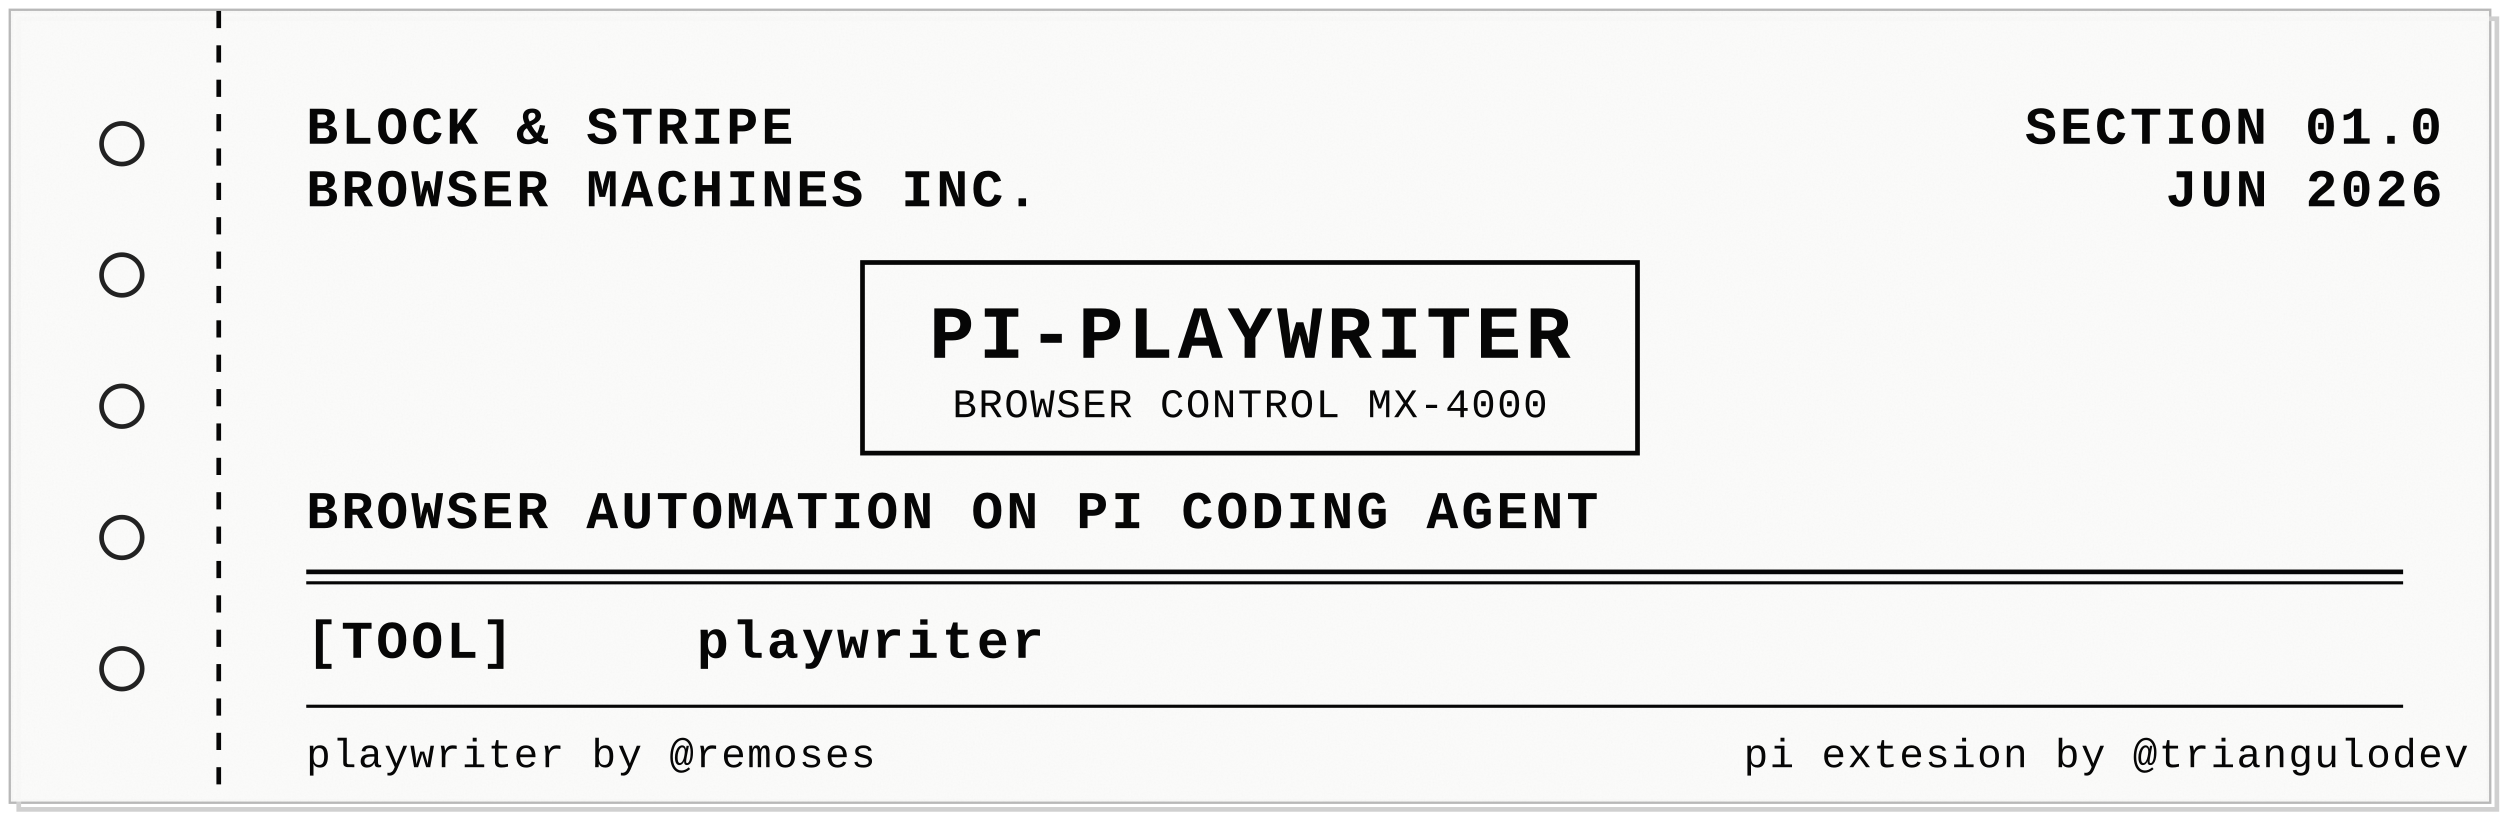
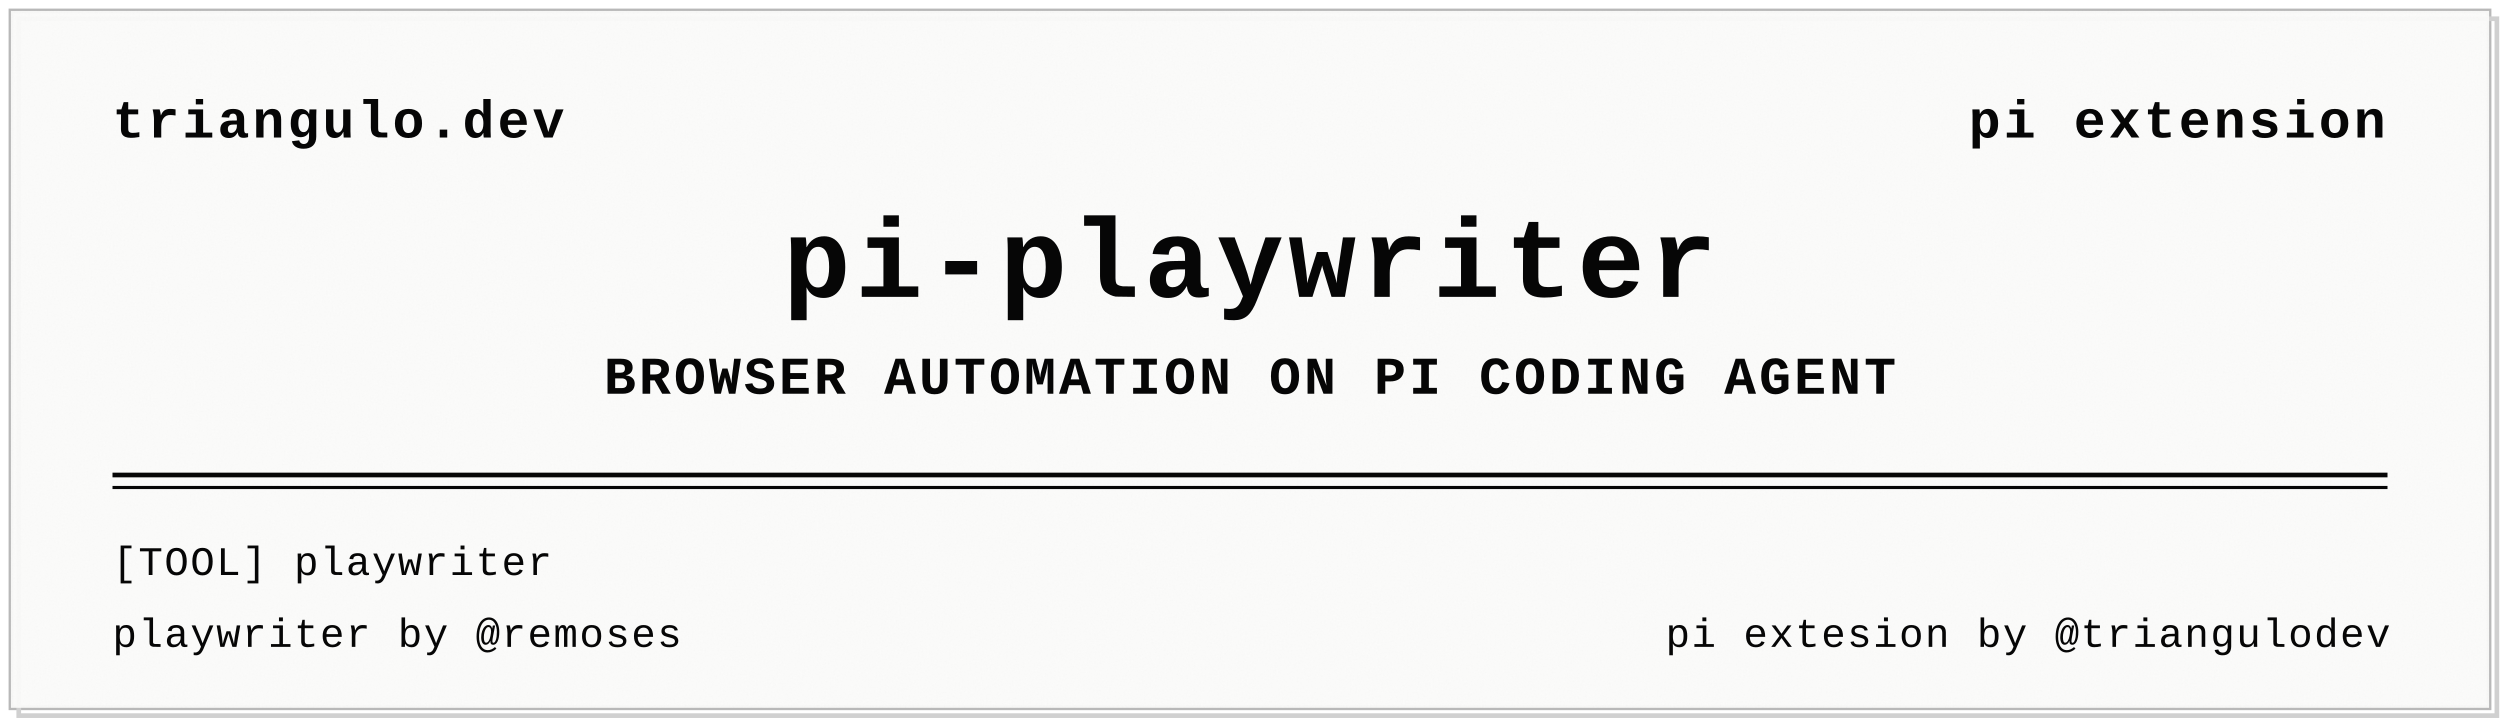
- <svg xmlns="http://www.w3.org/2000/svg" width="1600" height="520" viewBox="0 0 1600 520" role="img" aria-labelledby="title desc">
+ <svg xmlns="http://www.w3.org/2000/svg" width="1600" height="460" viewBox="0 0 1600 460" role="img" aria-labelledby="title desc">
  <defs>
    <filter id="paperNoise" x="0" y="0" width="100%" height="100%">
      <feTurbulence type="fractalNoise" baseFrequency="0.85" numOctaves="2" seed="42" result="noise" />
      <feColorMatrix in="noise" type="saturate" values="0" />
      <feComponentTransfer>
-         <feFuncA type="table" tableValues="0 0.055" />
+         <feFuncA type="table" tableValues="0 0.045" />
      </feComponentTransfer>
      <feBlend in="SourceGraphic" mode="multiply" />
    </filter>
    <style>
      .mono { font-family: "Courier New", "IBM Plex Mono", "SFMono-Regular", monospace; fill: #060606; }
      .heavy { font-weight: 800; letter-spacing: 3px; }
      .label { font-size: 34px; font-weight: 700; letter-spacing: 2px; }
      .small { font-size: 26px; letter-spacing: 1px; }
-       .micro { font-size: 22px; letter-spacing: 1px; }
      .line { stroke: #060606; stroke-width: 3; vector-effect: non-scaling-stroke; }
      .thin { stroke: #060606; stroke-width: 2; vector-effect: non-scaling-stroke; }
    </style>
  </defs>
-   <rect x="7" y="7" width="1586" height="506" fill="#fbfbfa" stroke="#b8b8b8" stroke-width="3" />
-   <rect x="12" y="12" width="1586" height="506" fill="none" stroke="#d0d0d0" stroke-width="3" />
-   <rect x="7" y="7" width="1586" height="506" fill="#fbfbfa" filter="url(#paperNoise)" opacity="0.96" />
-   <g fill="none" stroke="#222" stroke-width="3">
-     <circle cx="78" cy="92" r="13" />
-     <circle cx="78" cy="176" r="13" />
-     <circle cx="78" cy="260" r="13" />
-     <circle cx="78" cy="344" r="13" />
-     <circle cx="78" cy="428" r="13" />
-   </g>
-   <line x1="140" y1="7" x2="140" y2="513" stroke="#060606" stroke-width="3" stroke-dasharray="11 11" />
-   <text class="mono label" x="196" y="92">BLOCK &amp; STRIPE</text>
-   <text class="mono label" x="196" y="132">BROWSER MACHINES INC.</text>
-   <text class="mono label" x="1296" y="92">SECTION 01.0</text>
-   <text class="mono label" x="1386" y="132">JUN 2026</text>
-   <rect x="552" y="168" width="496" height="122" fill="none" class="line" />
-   <text class="mono heavy" x="800" y="229" text-anchor="middle" font-size="48">PI-PLAYWRITER</text>
-   <text class="mono small" x="800" y="267" text-anchor="middle">BROWSER CONTROL MX-4000</text>
-   <text class="mono label" x="196" y="338">BROWSER AUTOMATION ON PI CODING AGENT</text>
-   <line class="line" x1="196" y1="366" x2="1538" y2="366" />
-   <line class="thin" x1="196" y1="373" x2="1538" y2="373" />
-   <text class="mono label" x="196" y="421">[TOOL]</text>
-   <text class="mono label" x="446" y="421">playwriter</text>
-   <line class="thin" x1="196" y1="452" x2="1538" y2="452" />
-   <text class="mono small" x="196" y="491">playwriter by @remoses</text>
-   <text class="mono small" x="1116" y="491">pi extesion by @triangulodev</text>
+   <rect x="7" y="7" width="1586" height="446" fill="#fbfbfa" stroke="#b8b8b8" stroke-width="3" />
+   <rect x="12" y="12" width="1586" height="446" fill="none" stroke="#d0d0d0" stroke-width="3" />
+   <rect x="7" y="7" width="1586" height="446" fill="#fbfbfa" filter="url(#paperNoise)" opacity="0.96" />
+   <text class="mono label" x="72" y="88">triangulo.dev</text>
+   <text class="mono label" x="1260" y="88">pi extension</text>
+   <text class="mono heavy" x="800" y="190" text-anchor="middle" font-size="72">pi-playwriter</text>
+   <text class="mono label" x="800" y="252" text-anchor="middle">BROWSER AUTOMATION ON PI CODING AGENT</text>
+   <line class="line" x1="72" y1="304" x2="1528" y2="304" />
+   <line class="thin" x1="72" y1="312" x2="1528" y2="312" />
+   <text class="mono small" x="72" y="368">[TOOL] playwriter</text>
+   <text class="mono small" x="72" y="414">playwriter by @remoses</text>
+   <text class="mono small" x="1066" y="414">pi extesion by @triangulodev</text>
</svg>
